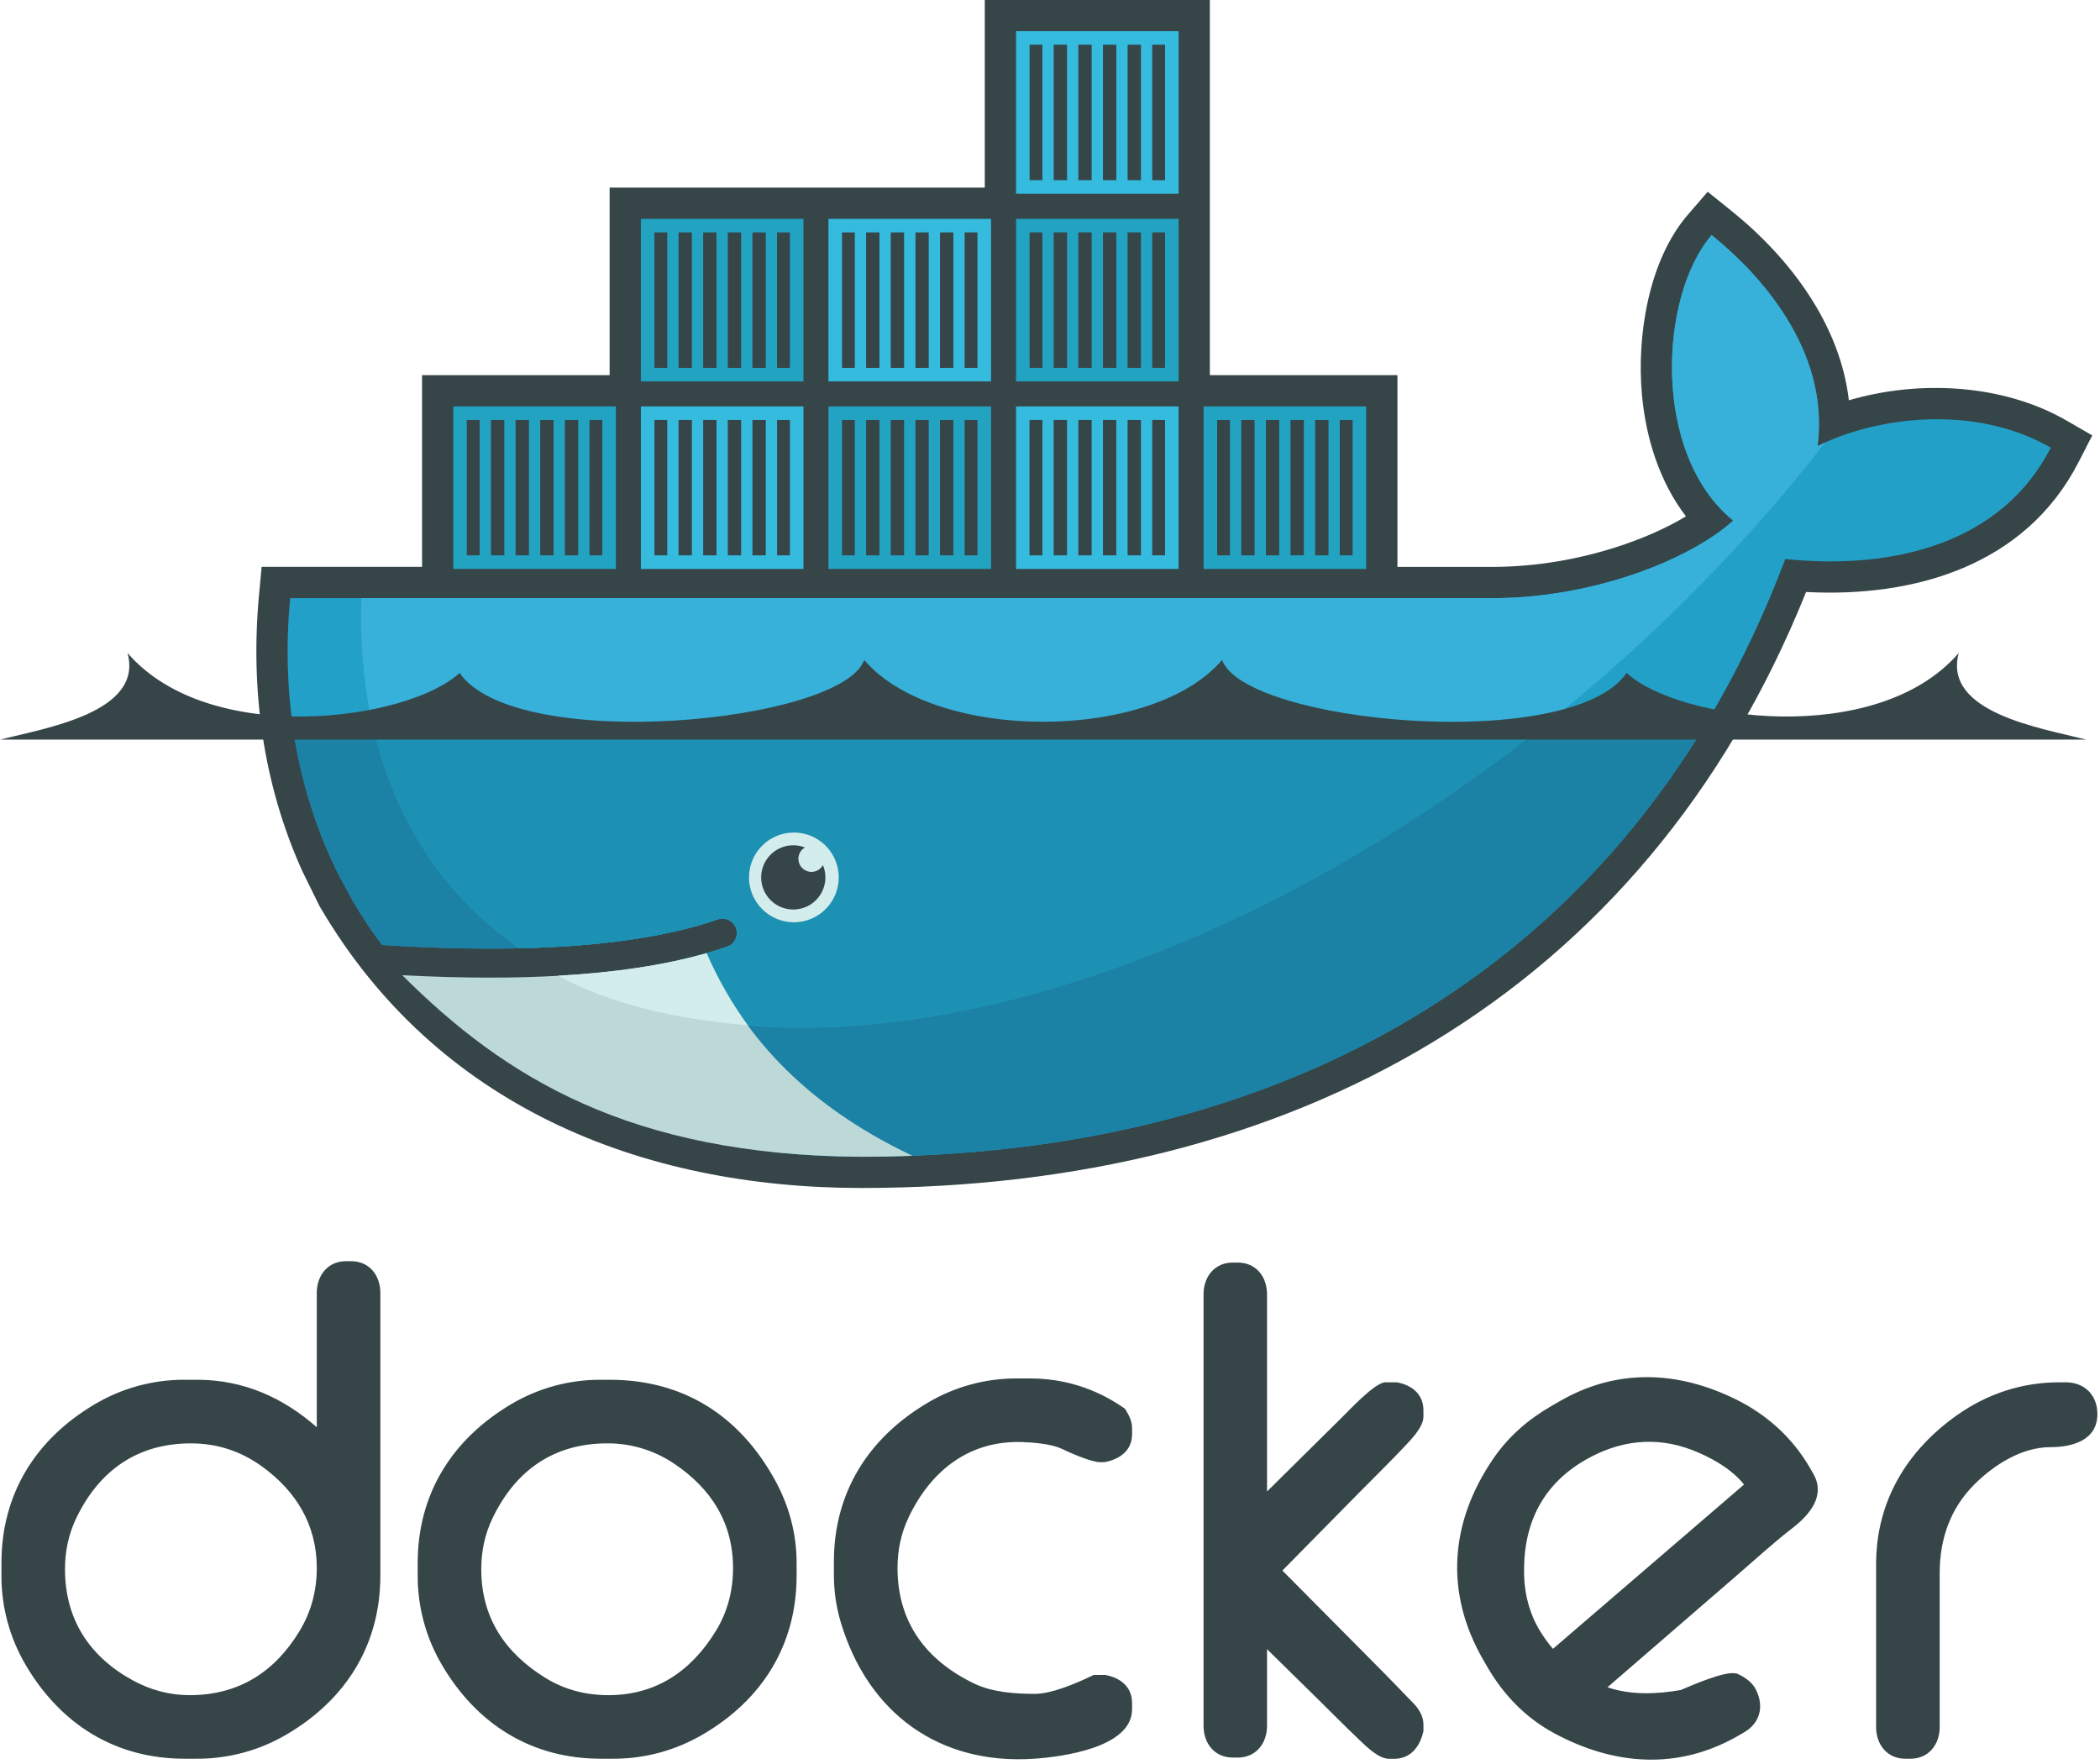
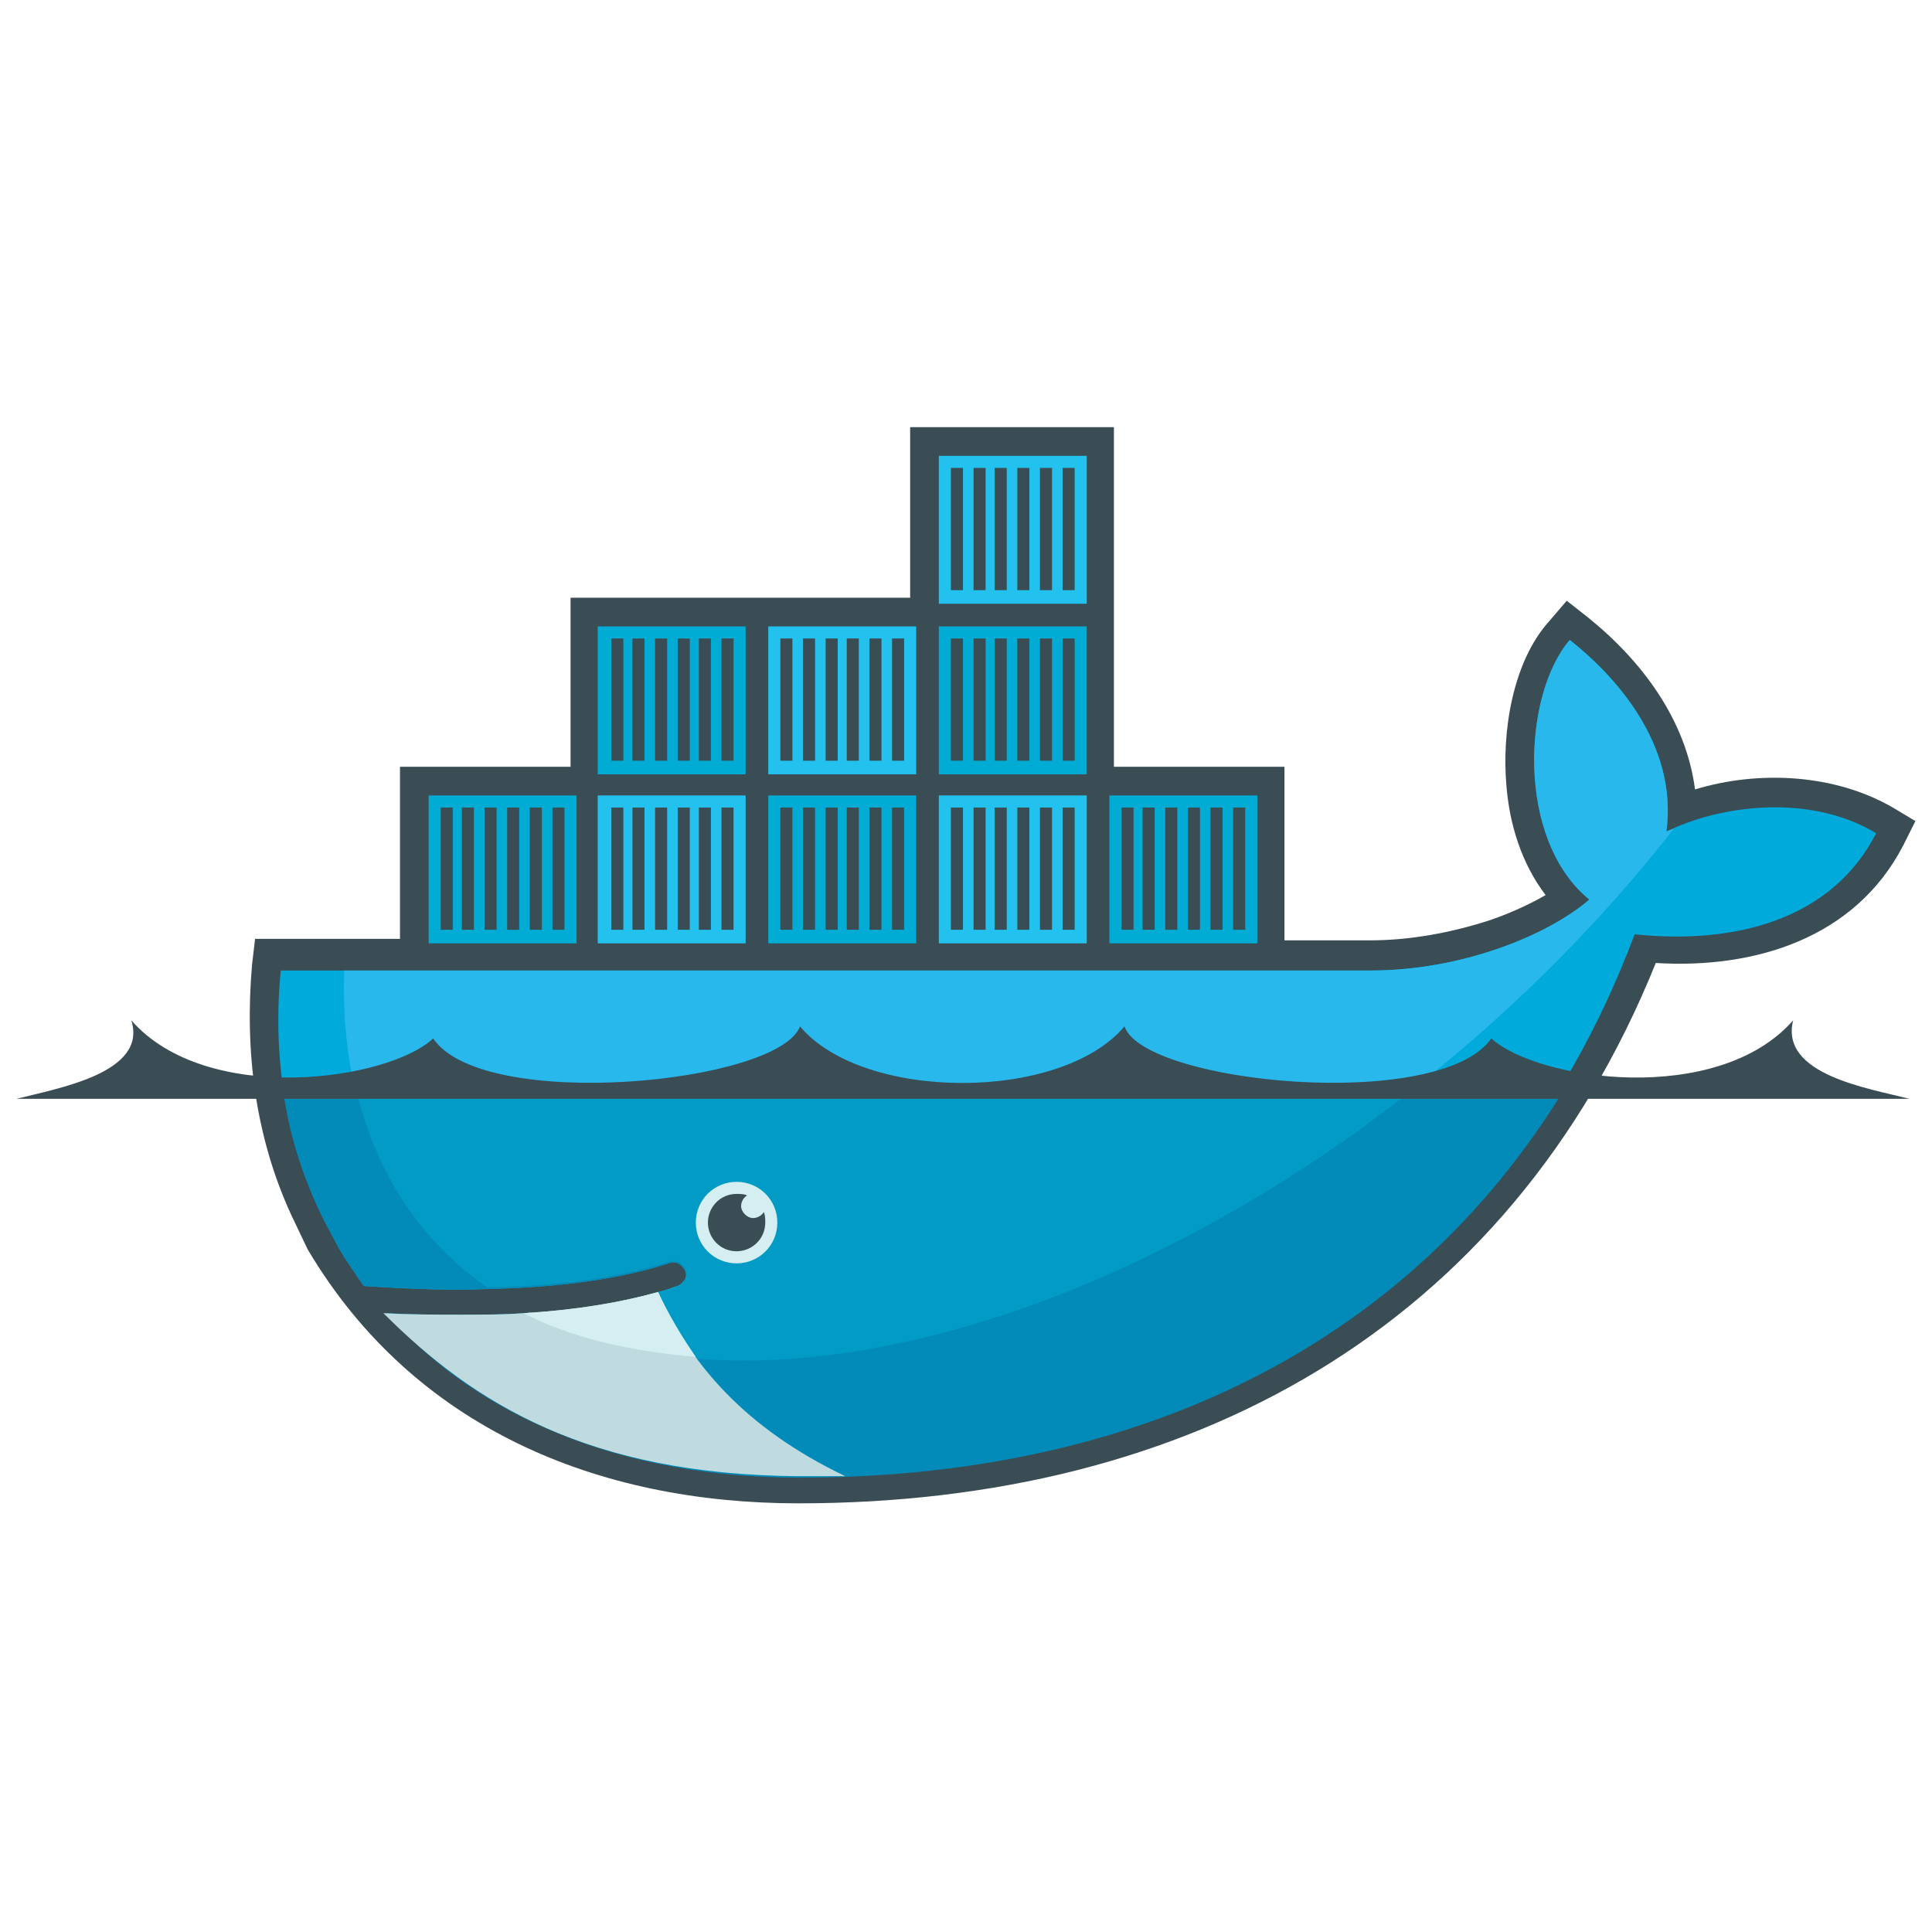
- <svg xmlns="http://www.w3.org/2000/svg" width="256" height="215" fill-rule="evenodd">
-   <path d="M38.617 173.984v-16.362c0-2.15 1.344-3.877 3.57-3.877h.616c2.225 0 3.563 1.73 3.563 3.877v34.447c0 8.4-4.15 15.084-11.382 19.342a21.374 21.374 0 0 1-10.945 2.985h-1.537c-8.402 0-15.077-4.153-19.342-11.38a21.314 21.314 0 0 1-2.984-10.947v-1.535c0-8.403 4.152-15.083 11.378-19.35a21.298 21.298 0 0 1 10.948-2.985h1.537c5.686 0 10.5 2.204 14.578 5.784zM7.924 191.3c0 6.068 2.94 10.63 8.258 13.54 2.15 1.176 4.484 1.808 6.937 1.808 5.956 0 10.374-2.8 13.42-7.857 1.417-2.348 2.077-4.917 2.077-7.648 0-5.26-2.5-9.365-6.73-12.414-2.57-1.848-5.463-2.775-8.618-2.775-6.492 0-11.164 3.28-13.968 9.106-.946 1.97-1.378 4.06-1.378 6.24zm65.324-23.1h1.074c8.978 0 15.806 4.355 20.133 12.192 1.73 3.135 2.656 6.557 2.656 10.142v1.535c0 8.4-4.142 15.093-11.385 19.343-3.353 1.967-7.057 2.984-10.943 2.984h-1.535c-8.402 0-15.08-4.153-19.342-11.38a21.316 21.316 0 0 1-2.987-10.947v-1.535c0-8.404 4.17-15.062 11.377-19.347a21.2 21.2 0 0 1 10.952-2.987zm-14.58 23.1c0 5.9 2.9 10.223 7.865 13.27 2.336 1.43 4.9 2.078 7.638 2.078 5.82 0 10.122-2.95 13.116-7.863 1.428-2.342 2.074-4.915 2.074-7.642 0-5.477-2.638-9.66-7.148-12.693a14.41 14.41 0 0 0-8.198-2.496c-6.492 0-11.164 3.28-13.967 9.106-.948 1.97-1.38 4.06-1.38 6.24zm70.656-14.727c-1.17-.548-3.36-.73-4.624-.778-6.474-.244-11.158 3.402-13.906 9.113-.95 1.97-1.382 4.055-1.382 6.235 0 6.637 3.485 11.284 9.4 14.117 2.164 1.034 4.958 1.23 7.323 1.23 2.08 0 5.02-1.274 6.866-2.15l.32-.152h1.433l.158.032c1.762.367 3.092 1.484 3.092 3.38v.767c0 4.718-8.622 5.798-11.912 6.028-11.6.803-20.293-5.573-23.603-16.647-.575-1.923-.834-3.833-.834-5.837v-1.533c0-8.403 4.17-15.06 11.377-19.34a21.12 21.12 0 0 1 10.95-3h1.536c4.13 0 7.934 1.173 11.344 3.502l.28.194.177.292c.368.6.685 1.316.685 2.042v.767c0 1.978-1.48 3.042-3.266 3.386l-.148.026h-.458c-1.156 0-3.785-1.197-4.817-1.683zm25.134 5.247l9.085-8.986c.85-.827 4.074-4.327 5.343-4.327h1.388l.158.033c1.768.367 3.092 1.486 3.092 3.386v.766c0 1.296-1.518 2.802-2.355 3.7-1.78 1.887-3.654 3.712-5.476 5.56l-9.362 9.504 12.056 12.154a313.304 313.304 0 0 1 3.301 3.396c.385.405.953.9 1.276 1.47.347.526.56 1.12.56 1.752v.8l-.045.185c-.435 1.768-1.557 3.194-3.516 3.194h-.617c-1.282 0-2.73-1.45-3.608-2.28-1.8-1.706-3.557-3.5-5.33-5.243l-5.95-5.84v9.334c0 2.15-1.346 3.878-3.57 3.878h-.6c-2.226 0-3.57-1.728-3.57-3.878v-52.596c0-2.15 1.345-3.87 3.57-3.87h.6c2.223 0 3.57 1.72 3.57 3.87v24.048zm96.577-13.313h.77c2.324 0 3.875 1.566 3.875 3.877 0 3.208-3.067 4.03-5.72 4.03-3.48 0-6.803 2.107-9.202 4.47-3 2.95-4.3 6.726-4.3 10.878v18.76c0 2.15-1.343 3.876-3.57 3.876h-.612c-2.227 0-3.57-1.725-3.57-3.876v-19.836c0-7.617 3.708-13.835 9.9-18.196 3.7-2.605 7.92-3.98 12.438-3.98zm-55.074 37.176c2.82.985 6.035.844 8.928.34 1.48-.63 5.264-2.28 6.656-2.038l.217.037.2.098c.85.412 1.66.995 2.095 1.86 1.014 2.027.527 4.065-1.465 5.216l-.663.383c-7.35 4.242-15.168 3.654-22.495-.308-3.503-1.894-6.183-4.705-8.16-8.132l-.462-.8c-4.72-8.172-4.082-16.768 1.24-24.54 1.837-2.686 4.238-4.76 7.045-6.384l1.062-.613c6.922-3.996 14.34-3.722 21.45-.215 3.823 1.886 6.92 4.697 9.054 8.394l.384.666c1.55 2.686-.458 5.026-2.53 6.626-2.406 1.856-4.835 4.1-7.14 6.08l-15.414 13.33zm-6.655-4.674l23.3-20.037c-1.56-1.966-4.166-3.383-6.38-4.228-4.47-1.703-8.877-1.13-12.976 1.235-5.365 3.098-7.65 8.03-7.45 14.17.08 2.418.73 4.748 2.013 6.805.452.725.957 1.406 1.503 2.055zM147.488 45.732h22.866v23.375h11.56c5.34 0 10.83-.95 15.887-2.664 2.485-.843 5.273-2.015 7.724-3.5-3.228-4.214-4.876-9.535-5.36-14.78-.66-7.135.78-16.42 5.608-22.005l2.404-2.78 2.864 2.303c7.2 5.793 13.276 13.9 14.345 23.118 8.683-2.554 18.878-1.95 26.53 2.467l3.14 1.812-1.652 3.226c-6.47 12.642-20.004 16.556-33.234 15.863-19.797 49.3-62.898 72.653-115.157 72.653-27 0-51.77-10.093-65.876-34.047l-.23-.4-2.055-4.182c-4.768-10.544-6.352-22.095-5.278-33.637l.323-3.457H51.45V45.732h22.865V22.866h45.733V0h27.44v45.732" fill="#364548" />
-   <path d="M221.57 54.38c1.533-11.916-7.384-21.275-12.914-25.72-6.373 7.368-7.363 26.678 2.635 34.808-5.58 4.956-17.337 9.448-29.376 9.448H35.37c-1.17 12.567 1.036 24.14 6.075 34.045l1.667 3.05a56.536 56.536 0 0 0 3.455 5.184c6.025.387 11.58.52 16.662.408h.002c9.987-.22 18.136-1.4 24.312-3.54a1.761 1.761 0 0 1 1.153 3.326c-.822.286-1.678.552-2.562.805h-.003c-4.863 1.4-10.078 2.323-16.806 2.738.4.007-.416.06-.418.06-.23.015-.517.048-.747.06-2.648.15-5.506.18-8.428.18-3.196 0-6.343-.06-9.862-.24l-.1.06c12.2 13.724 31.302 21.955 55.234 21.955 50.648 0 93.608-22.452 112.632-72.857 13.496 1.385 26.467-2.057 32.367-13.575-9.398-5.423-21.484-3.694-28.443-.196" fill="#22a0c8" />
-   <path d="M221.57 54.38c1.533-11.916-7.384-21.275-12.914-25.72-6.373 7.368-7.363 26.678 2.635 34.808-5.58 4.956-17.337 9.448-29.376 9.448H44.048c-.598 19.246 6.544 33.855 19.18 42.687h.003c9.987-.22 18.136-1.4 24.312-3.54a1.761 1.761 0 0 1 1.153 3.326c-.822.286-1.678.552-2.562.805h-.003c-4.863 1.4-10.526 2.443-17.254 2.858-.002 0-.163-.155-.165-.155 17.237 8.842 42.23 8.8 70.885-2.197 32.13-12.344 62.03-35.86 82.9-62.757a25.23 25.23 0 0 0-.917.436" fill="#37b1d9" />
-   <path d="M35.645 88.186c.9 6.732 2.88 13.035 5.8 18.776l1.667 3.05a56.432 56.432 0 0 0 3.455 5.184c6.026.387 11.58.52 16.664.408 9.987-.22 18.136-1.4 24.312-3.54a1.761 1.761 0 0 1 1.153 3.326c-.822.286-1.678.552-2.562.805h-.003c-4.863 1.4-10.496 2.383-17.224 2.8-.23.014-.634.017-.867.03-2.646.148-5.475.24-8.398.24a192.82 192.82 0 0 1-9.98-.24C61.862 132.75 81.082 141 105.014 141c43.36 0 81.084-16.458 102.98-52.822H35.645" fill="#1b81a5" />
-   <path d="M45.367 88.186c2.592 11.82 8.82 21.1 17.864 27.418 9.987-.22 18.136-1.4 24.312-3.54a1.761 1.761 0 0 1 1.153 3.326c-.822.286-1.678.552-2.562.805h-.003c-4.863 1.4-10.615 2.383-17.344 2.8 17.236 8.84 42.157 8.713 70.8-2.293 17.334-6.66 34.017-16.574 48.984-28.515H45.367" fill="#1d91b4" />
-   <path d="M55.26 49.543h19.818V69.36H55.26V49.543zm1.65 1.652h1.564V67.7H56.9V51.195zm2.94 0h1.627V67.7H59.85V51.195zm3.002 0h1.627V67.7h-1.627V51.195zm3.004 0h1.626V67.7h-1.626V51.195zm3.003 0h1.626V67.7H68.86V51.195zm3.002 0h1.565V67.7H71.86V51.195zm6.264-24.518h19.82v19.817h-19.82V26.677zm1.652 1.652h1.563v16.514h-1.563V28.33zm2.94 0h1.626v16.514H82.72V28.33zm3.002 0h1.626v16.514H85.72V28.33zm3.003 0h1.626v16.514h-1.626V28.33zm3.003 0h1.627v16.514h-1.627V28.33zm3.002 0h1.566v16.514h-1.566V28.33z" fill="#23a3c2" />
-   <path d="M78.126 49.543h19.82V69.36h-19.82V49.543zm1.652 1.652h1.563V67.7h-1.563V51.195zm2.94 0h1.626V67.7H82.72V51.195zm3.002 0h1.626V67.7H85.72V51.195zm3.003 0h1.626V67.7h-1.626V51.195zm3.003 0h1.627V67.7h-1.627V51.195zm3.002 0h1.566V67.7h-1.566V51.195z" fill="#34bbde" />
-   <path d="M100.993 49.543h19.818V69.36h-19.818V49.543zm1.65 1.652h1.563V67.7h-1.563V51.195zm2.94 0h1.626V67.7h-1.626V51.195zm3.003 0h1.626V67.7h-1.626V51.195zm3.003 0h1.626V67.7H111.6V51.195zm3.002 0h1.628V67.7h-1.628V51.195zm3.003 0h1.564V67.7h-1.564V51.195z" fill="#23a3c2" />
-   <path d="M100.993 26.677h19.818v19.817h-19.818V26.677zm1.65 1.652h1.563v16.514h-1.563V28.33zm2.94 0h1.626v16.514h-1.626V28.33zm3.003 0h1.626v16.514h-1.626V28.33zm3.003 0h1.626v16.514H111.6V28.33zm3.002 0h1.628v16.514h-1.628V28.33zm3.003 0h1.564v16.514h-1.564V28.33zm6.264 21.214h19.818V69.36H123.86V49.543zm1.652 1.652h1.563V67.7H125.5V51.195zm2.94 0h1.626V67.7h-1.626V51.195zm3.002 0h1.626V67.7h-1.626V51.195zm3.003 0h1.627V67.7h-1.627V51.195zm3.003 0h1.627V67.7h-1.627V51.195zm3.003 0h1.564V67.7h-1.564V51.195z" fill="#34bbde" />
-   <path d="M123.86 26.677h19.818v19.817H123.86V26.677zm1.652 1.652h1.563v16.514h-1.563V28.33zm2.94 0h1.626v16.514h-1.626V28.33zm3.002 0h1.626v16.514h-1.626V28.33zm3.003 0h1.627v16.514h-1.627V28.33zm3.003 0h1.627v16.514h-1.627V28.33zm3.003 0h1.564v16.514h-1.564V28.33z" fill="#23a3c2" />
-   <path d="M123.86 3.8h19.818v19.82H123.86V3.8zm1.652 1.65h1.563v16.516h-1.563V5.46zm2.94 0h1.626v16.516h-1.626V5.46zm3.002 0h1.626v16.516h-1.626V5.46zm3.003 0h1.627v16.516h-1.627V5.46zm3.003 0h1.627v16.516h-1.627V5.46zm3.003 0h1.564v16.516h-1.564V5.46z" fill="#34bbde" />
-   <path d="M146.725 49.543h19.818V69.36h-19.818V49.543zm1.65 1.652h1.565V67.7h-1.564V51.195zm2.94 0h1.627V67.7h-1.626V51.195zm3.004 0h1.627V67.7h-1.627V51.195zm3.002 0h1.627V67.7h-1.627V51.195zm3.004 0h1.626V67.7h-1.626V51.195zm3.002 0h1.564V67.7h-1.564V51.195z" fill="#23a3c2" />
-   <path d="M96.704 101.492a5.468 5.468 0 1 1-.002 10.935 5.468 5.468 0 0 1 .002-10.935" fill="#d3ecec" />
-   <path d="M96.704 103.043a3.9 3.9 0 0 1 1.417.265 1.598 1.598 0 0 0 .798 2.98c.605 0 1.13-.335 1.402-.83a3.915 3.915 0 1 1-3.617-2.414M0 90.162h254.327c-5.537-1.404-17.52-3.302-15.544-10.56-10.07 11.652-34.353 8.175-40.482 2.43-6.824 9.898-46.554 6.135-49.325-1.576-8.556 10.04-35.067 10.04-43.623 0-2.773 7.7-42.502 11.474-49.327 1.575-6.128 5.746-30.4 9.223-40.48-2.428C17.522 86.86 5.54 88.758 0 90.163" fill="#364548" />
-   <path d="M111.237 140.9c-13.54-6.425-20.97-15.16-25.106-24.694-5.03 1.435-11.075 2.353-18.1 2.747-2.646.148-5.43.224-8.35.224-3.368 0-6.917-.1-10.643-.297 12.417 12.4 27.692 21.964 55.976 22.138 2.088 0 4.16-.04 6.223-.118" fill="#bdd9d7" />
-   <path d="M91.16 124.994c-1.873-2.543-3.7-5.74-5.026-8.8-5.03 1.437-11.077 2.355-18.103 2.75 4.826 2.62 11.727 5.046 23.13 6.05" fill="#d3ecec" />
+ <svg xmlns="http://www.w3.org/2000/svg" viewBox="0 0 128 128">
+   <path fill-rule="evenodd" clip-rule="evenodd" fill="#3A4D54" d="M73.8 50.8h11.3v11.5h5.7c2.6 0 5.3-.5 7.8-1.3 1.2-.4 2.6-1 3.8-1.7-1.6-2.1-2.4-4.7-2.6-7.3-.3-3.5.4-8.1 2.8-10.8l1.2-1.4 1.4 1.1c3.6 2.9 6.5 6.8 7.1 11.4 4.3-1.3 9.3-1 13.1 1.2l1.5.9-.8 1.6c-3.2 6.2-9.9 8.2-16.4 7.8-9.8 24.3-31 35.8-56.8 35.8-13.3 0-25.5-5-32.5-16.8l-.1-.2-1-2.1c-2.4-5.2-3.1-10.9-2.6-16.6l.2-1.7h9.6V50.8h11.3V39.6h22.5V28.3h13.5v22.5z" />
+   <path fill="#00AADA" d="M110.4 55.1c.8-5.9-3.6-10.5-6.4-12.7-3.1 3.6-3.6 13.2 1.3 17.2-2.8 2.4-8.5 4.7-14.5 4.7H18.6c-.6 6.2.5 11.9 3 16.8l.8 1.5c.5.9 1.1 1.7 1.7 2.6 3 .2 5.7.3 8.2.2 4.9-.1 8.9-.7 12-1.7.5-.2.9.1 1.1.5.2.5-.1.9-.5 1.1-.4.1-.8.3-1.3.4-2.4.7-5 1.1-8.3 1.3h-.6c-1.3.1-2.7.1-4.2.1-1.6 0-3.1 0-4.9-.1 6 6.8 15.4 10.8 27.2 10.8 25 0 46.2-11.1 55.5-35.9 6.7.7 13.1-1 16-6.7-4.5-2.7-10.5-1.8-13.9-.1z" />
+   <path fill="#28B8EB" d="M110.4 55.1c.8-5.9-3.6-10.5-6.4-12.7-3.1 3.6-3.6 13.2 1.3 17.2-2.8 2.4-8.5 4.7-14.5 4.7h-68c-.3 9.5 3.2 16.7 9.5 21 4.9-.1 8.9-.7 12-1.7.5-.2.9.1 1.1.5.2.5-.1.9-.5 1.1-.4.1-.8.3-1.3.4-2.4.7-5.2 1.2-8.5 1.4l-.1-.1c8.5 4.4 20.8 4.3 35-1.1 15.8-6.1 30.6-17.7 40.9-30.9-.2.1-.4.1-.5.2z" />
+   <path fill="#028BB8" d="M18.7 71.8c.4 3.3 1.4 6.4 2.9 9.3l.8 1.5c.5.9 1.1 1.7 1.7 2.6 3 .2 5.7.3 8.2.2 4.9-.1 8.9-.7 12-1.7.5-.2.9.1 1.1.5.2.5-.1.9-.5 1.1-.4.1-.8.3-1.3.4-2.4.7-5.2 1.2-8.5 1.4h-.4c-1.3.1-2.7.1-4.1.1-1.6 0-3.2 0-4.9-.1 6 6.8 15.5 10.8 27.3 10.8 21.4 0 40-8.1 50.8-26H18.7v-.1z" />
+   <path fill="#019BC6" d="M23.5 71.8c1.3 5.8 4.3 10.4 8.8 13.5 4.9-.1 8.9-.7 12-1.7.5-.2.9.1 1.1.5.2.5-.1.9-.5 1.1-.4.1-.8.3-1.3.4-2.4.7-5.2 1.2-8.6 1.4 8.5 4.4 20.8 4.3 34.9-1.1 8.5-3.3 16.8-8.2 24.2-14.1H23.5z" />
+   <path fill-rule="evenodd" clip-rule="evenodd" fill="#00ACD3" d="M28.4 52.7h9.8v9.8h-9.8v-9.8zm.8.8h.8v8.1h-.8v-8.1zm1.4 0h.8v8.1h-.8v-8.1zm1.5 0h.8v8.1h-.8v-8.1zm1.5 0h.8v8.1h-.8v-8.1zm1.5 0h.8v8.1h-.8v-8.1zm1.5 0h.8v8.1h-.8v-8.1zm3-12h9.8v9.8h-9.8v-9.8zm.9.8h.8v8.1h-.8v-8.1zm1.4 0h.8v8.1h-.8v-8.1zm1.5 0h.8v8.1h-.8v-8.1zm1.5 0h.8v8.1h-.8v-8.1zm1.4 0h.8v8.1h-.8v-8.1zm1.5 0h.8v8.1h-.8v-8.1z" />
+   <path fill-rule="evenodd" clip-rule="evenodd" fill="#23C2EE" d="M39.6 52.7h9.8v9.8h-9.8v-9.8zm.9.8h.8v8.1h-.8v-8.1zm1.4 0h.8v8.1h-.8v-8.1zm1.5 0h.8v8.1h-.8v-8.1zm1.5 0h.8v8.1h-.8v-8.1zm1.4 0h.8v8.1h-.8v-8.1zm1.5 0h.8v8.1h-.8v-8.1z" />
+   <path fill-rule="evenodd" clip-rule="evenodd" fill="#00ACD3" d="M50.9 52.7h9.8v9.8h-9.8v-9.8zm.8.8h.8v8.1h-.8v-8.1zm1.5 0h.8v8.1h-.8v-8.1zm1.5 0h.8v8.1h-.8v-8.1zm1.4 0h.8v8.1h-.8v-8.1zm1.5 0h.8v8.1h-.8v-8.1zm1.5 0h.8v8.1h-.8v-8.1z" />
+   <path fill-rule="evenodd" clip-rule="evenodd" fill="#23C2EE" d="M50.9 41.5h9.8v9.8h-9.8v-9.8zm.8.8h.8v8.1h-.8v-8.1zm1.5 0h.8v8.1h-.8v-8.1zm1.5 0h.8v8.1h-.8v-8.1zm1.4 0h.8v8.1h-.8v-8.1zm1.5 0h.8v8.1h-.8v-8.1zm1.5 0h.8v8.1h-.8v-8.1zm3.1 10.4H72v9.8h-9.8v-9.8zm.8.8h.8v8.1H63v-8.1zm1.5 0h.8v8.1h-.8v-8.1zm1.4 0h.8v8.1h-.8v-8.1zm1.5 0h.8v8.1h-.8v-8.1zm1.5 0h.8v8.1h-.8v-8.1zm1.5 0h.8v8.1h-.8v-8.1z" />
+   <path fill-rule="evenodd" clip-rule="evenodd" fill="#00ACD3" d="M62.2 41.5H72v9.8h-9.8v-9.8zm.8.8h.8v8.1H63v-8.1zm1.5 0h.8v8.1h-.8v-8.1zm1.4 0h.8v8.1h-.8v-8.1zm1.5 0h.8v8.1h-.8v-8.1zm1.5 0h.8v8.1h-.8v-8.1zm1.5 0h.8v8.1h-.8v-8.1z" />
+   <path fill-rule="evenodd" clip-rule="evenodd" fill="#23C2EE" d="M62.2 30.2H72V40h-9.8v-9.8zm.8.8h.8v8.1H63V31zm1.5 0h.8v8.1h-.8V31zm1.4 0h.8v8.1h-.8V31zm1.5 0h.8v8.1h-.8V31zm1.5 0h.8v8.1h-.8V31zm1.5 0h.8v8.1h-.8V31z" />
+   <path fill-rule="evenodd" clip-rule="evenodd" fill="#00ACD3" d="M73.5 52.7h9.8v9.8h-9.8v-9.8zm.8.8h.8v8.1h-.8v-8.1zm1.4 0h.8v8.1h-.8v-8.1zm1.5 0h.8v8.1h-.8v-8.1zm1.5 0h.8v8.1h-.8v-8.1zm1.5 0h.8v8.1h-.8v-8.1zm1.5 0h.8v8.1h-.8v-8.1z" />
+   <path fill-rule="evenodd" clip-rule="evenodd" fill="#D4EEF1" d="M48.8 78.3c1.5 0 2.7 1.2 2.7 2.7 0 1.5-1.2 2.7-2.7 2.7-1.5 0-2.7-1.2-2.7-2.7 0-1.5 1.2-2.7 2.7-2.7" />
+   <path fill-rule="evenodd" clip-rule="evenodd" fill="#3A4D54" d="M48.8 79.1c.2 0 .5 0 .7.1-.2.1-.4.4-.4.7 0 .4.4.8.8.8.3 0 .6-.2.7-.4.1.2.1.5.1.7 0 1.1-.9 1.9-1.9 1.9-1.1 0-1.9-.9-1.9-1.9 0-1 .8-1.9 1.9-1.9M1.1 72.8h125.4c-2.7-.7-8.6-1.6-7.7-5.2-5 5.7-16.9 4-20 1.2-3.4 4.9-23 3-24.3-.8-4.2 5-17.3 5-21.5 0-1.4 3.8-21 5.7-24.3.8-3 2.8-15 4.5-20-1.2 1.1 3.5-4.9 4.5-7.6 5.2" />
+   <path fill="#BFDBE0" d="M56 97.8c-6.7-3.2-10.3-7.5-12.4-12.2-2.5.7-5.5 1.2-8.9 1.4-1.3.1-2.7.1-4.1.1-1.7 0-3.4 0-5.2-.1 6 6 13.6 10.7 27.5 10.8H56z" />
+   <path fill="#D4EEF1" d="M46.1 89.9c-.9-1.3-1.8-2.8-2.5-4.3-2.5.7-5.5 1.2-8.9 1.4 2.3 1.2 5.7 2.4 11.4 2.9z" />
</svg>
